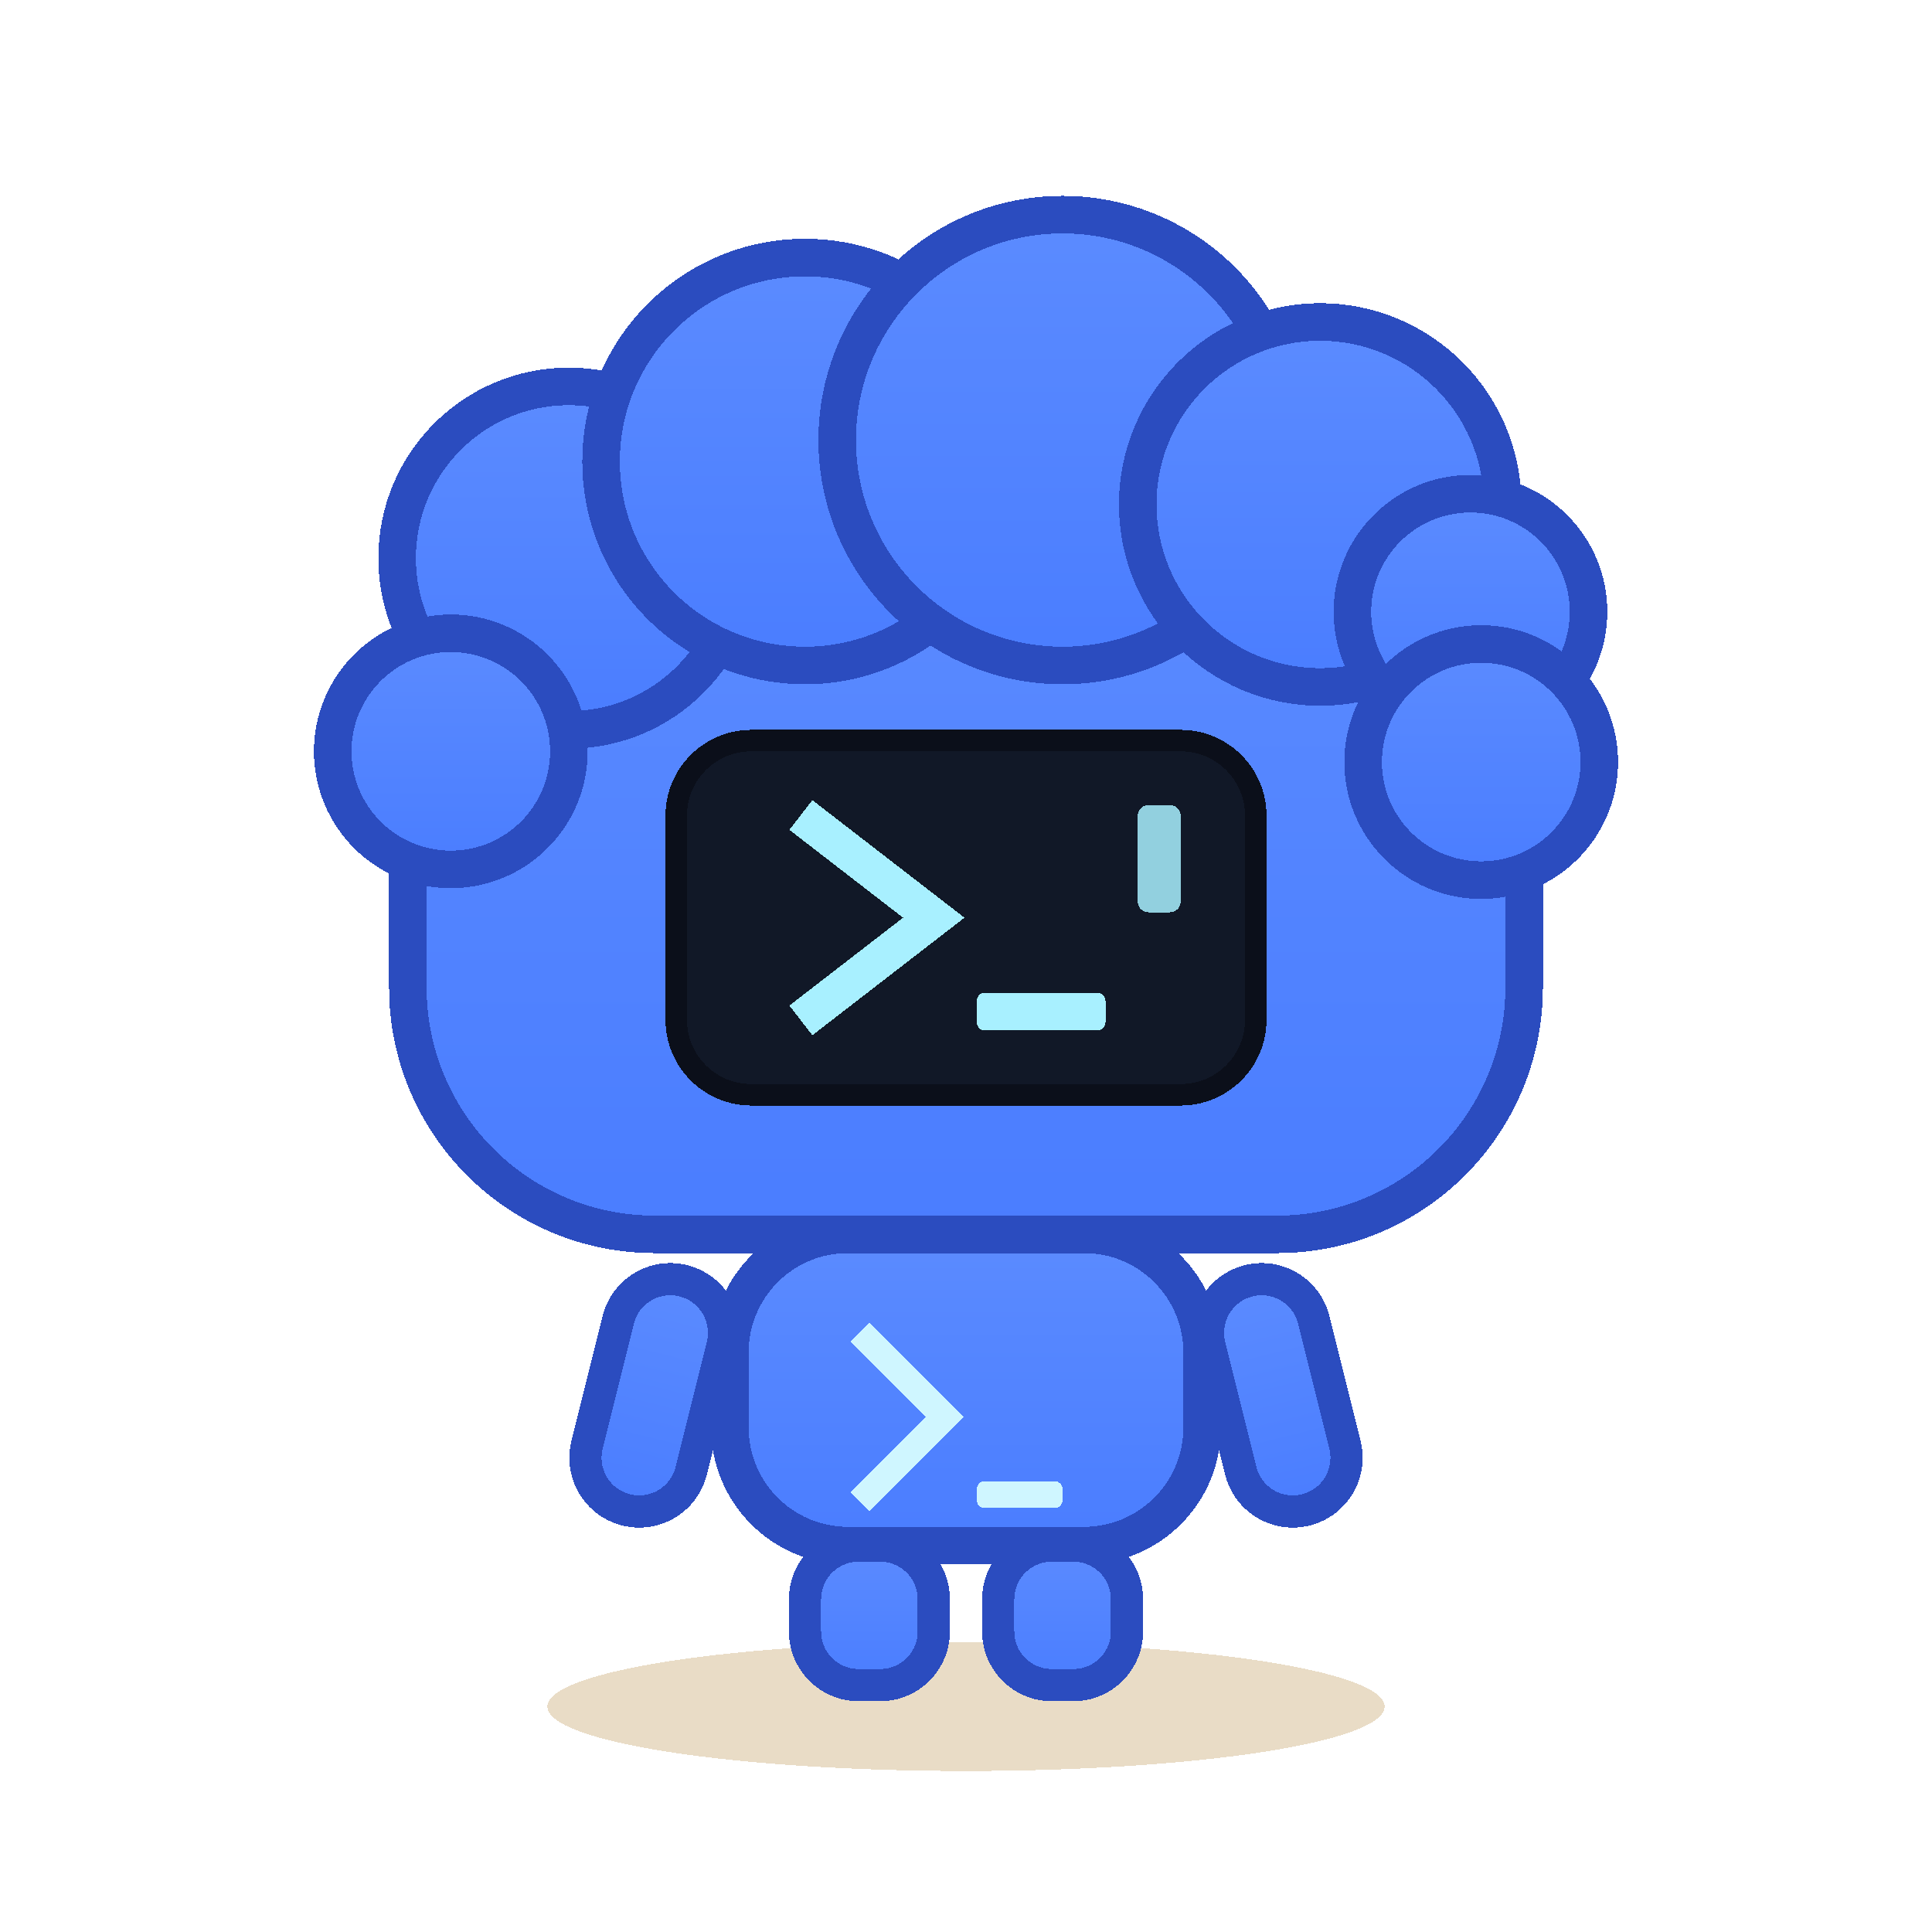
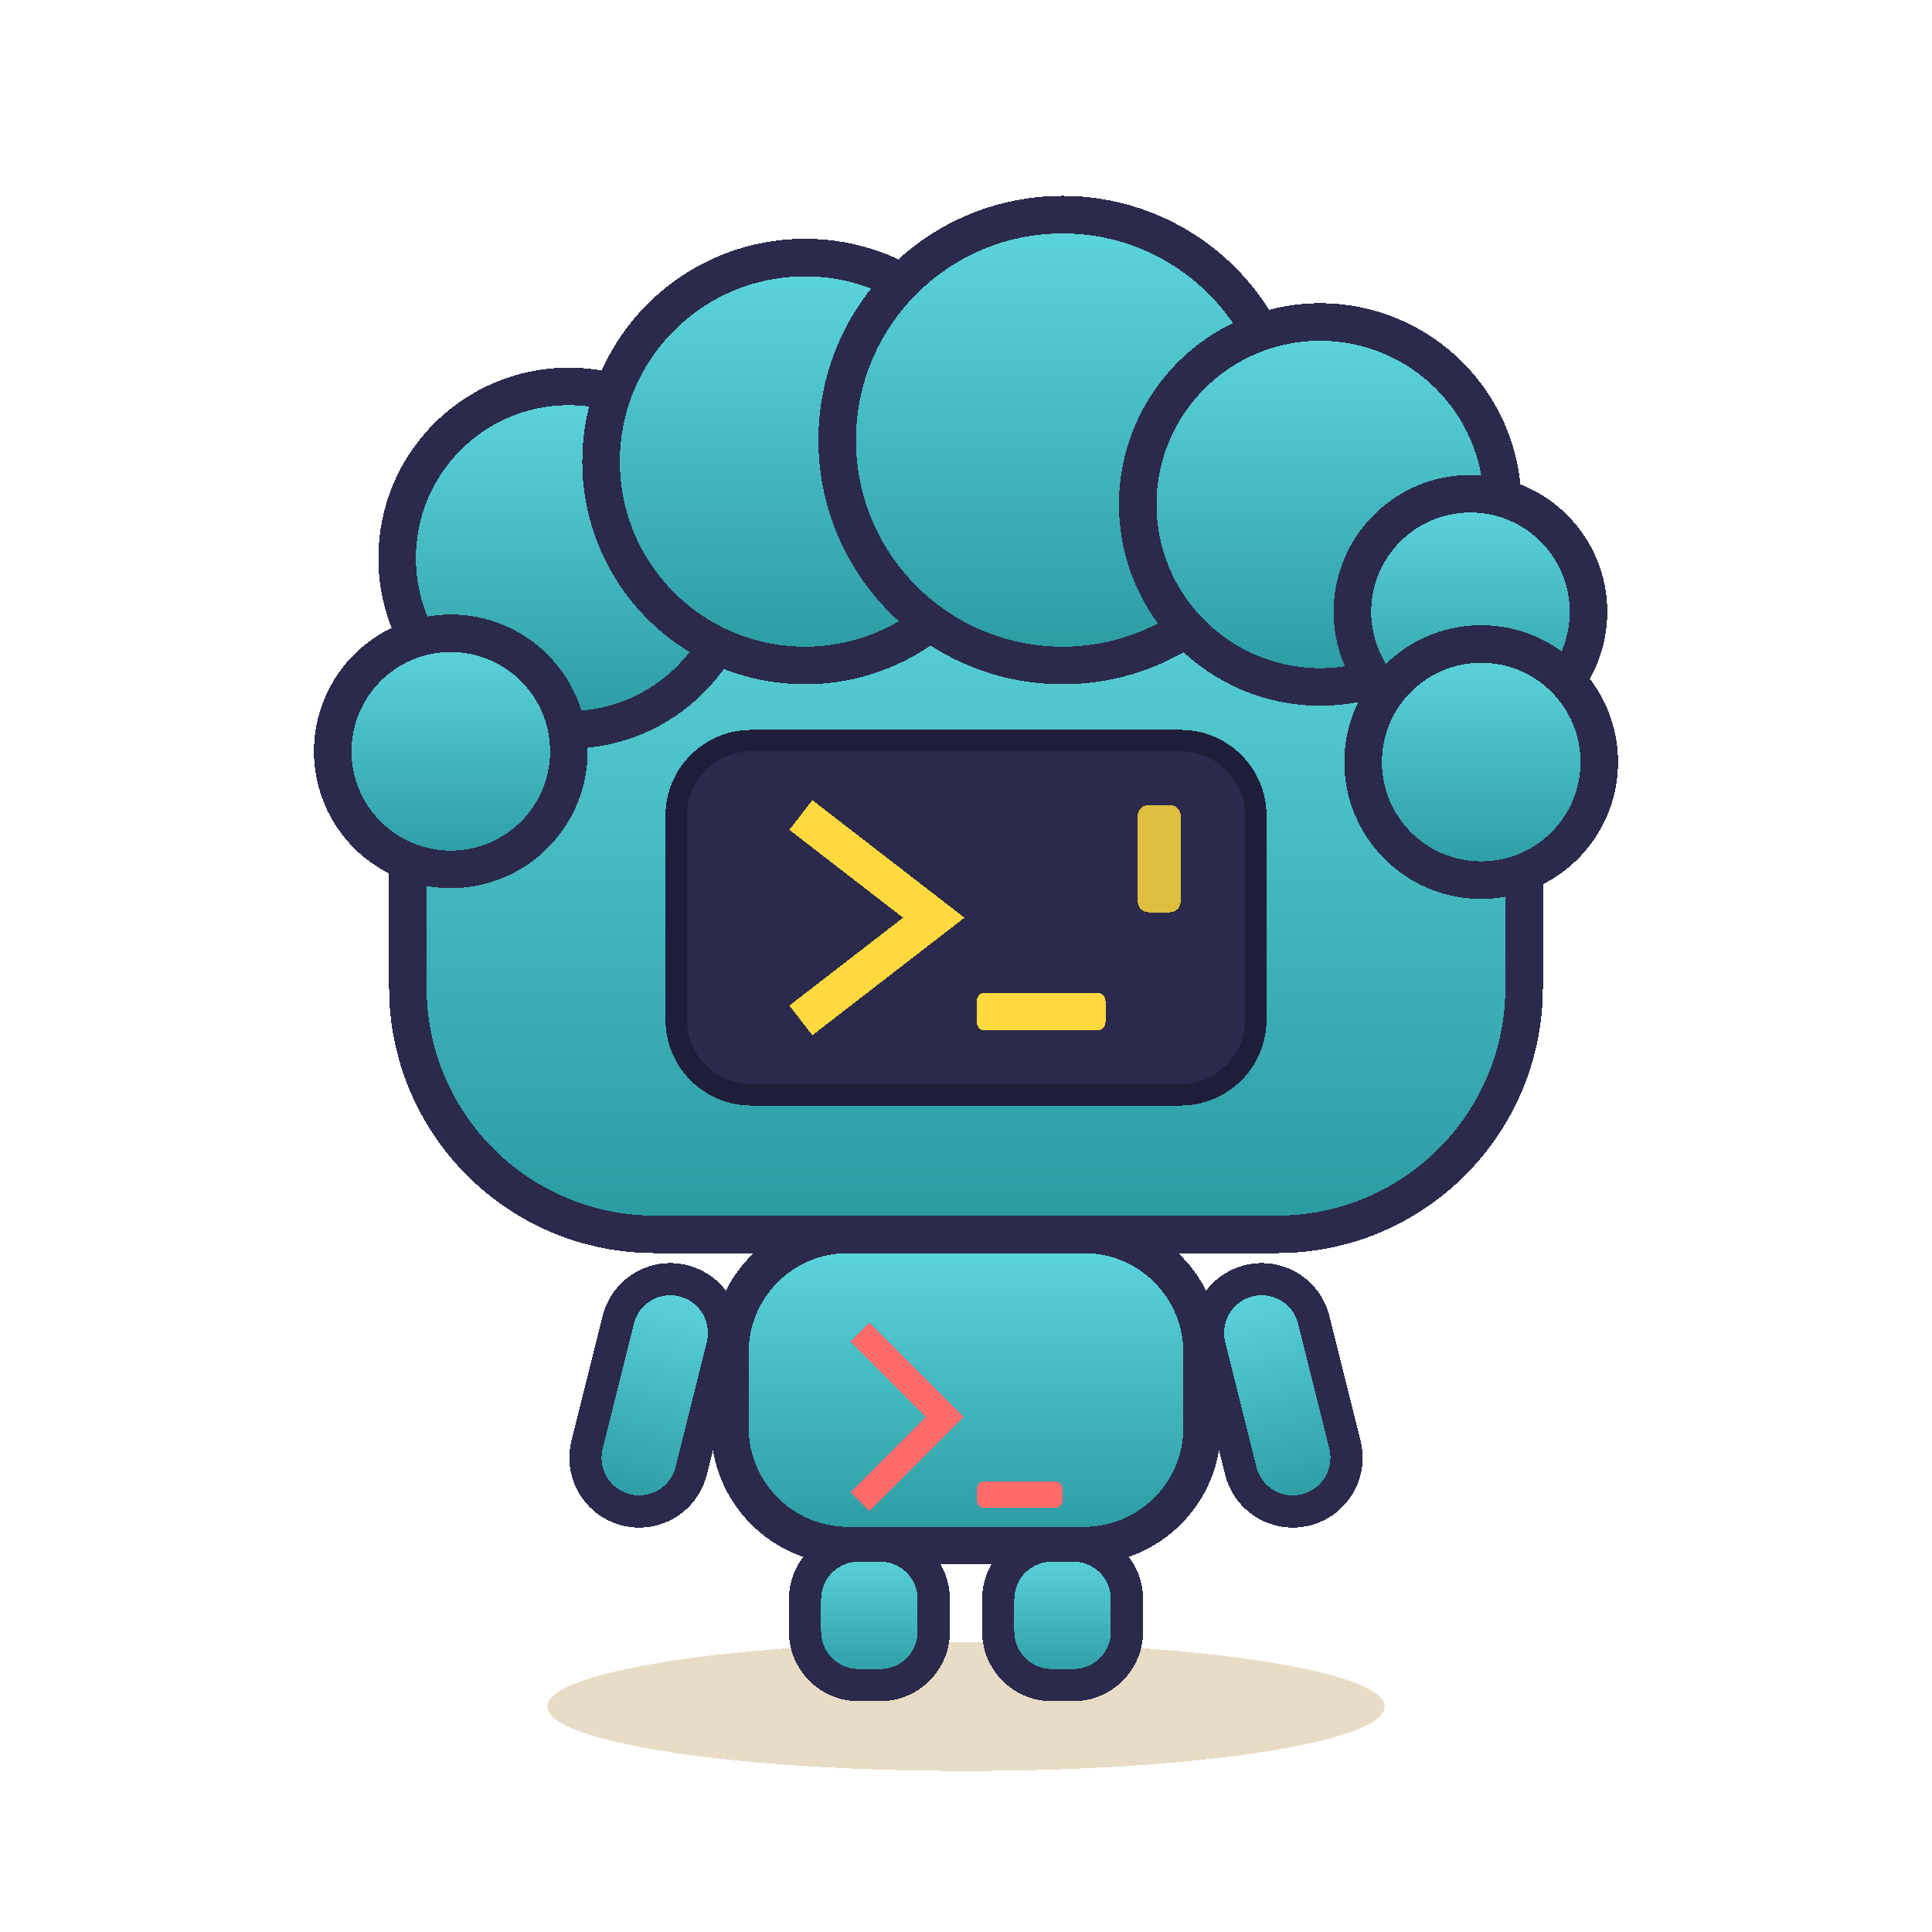
<svg xmlns="http://www.w3.org/2000/svg" viewBox="0 0 360 360" shape-rendering="crispEdges" role="img" aria-label="น้องบอทหัวเมฆ หน้าจอเทอร์มินัล">
  <defs>
    <linearGradient id="nBlue" x1="0" y1="0" x2="0" y2="1">
-       <stop offset="0" stop-color="#5B8BFF" />
-       <stop offset="1" stop-color="#4A7DFF" />
+       <stop offset="0" stop-color="#5ED6DD" />
+       <stop offset="1" stop-color="#2A9AA1" />
    </linearGradient>
  </defs>
  <ellipse cx="180" cy="318" rx="78" ry="12" fill="#E9DCC6" />
-   <g fill="url(#nBlue)" stroke="#2B4CBF" stroke-width="7" stroke-linejoin="round">
+   <g fill="url(#nBlue)" stroke="#2B2A4C" stroke-width="7" stroke-linejoin="round">
    <rect x="76" y="96" width="208" height="134" rx="46" />
    <circle cx="106" cy="104" r="32" />
    <circle cx="150" cy="86" r="38" />
    <circle cx="198" cy="82" r="42" />
    <circle cx="246" cy="94" r="34" />
    <circle cx="274" cy="114" r="22" />
    <circle cx="84" cy="140" r="22" />
    <circle cx="276" cy="142" r="22" />
  </g>
-   <rect x="126" y="138" width="108" height="66" rx="14" fill="#111827" stroke="#0B0F1A" stroke-width="4" />
+   <rect x="126" y="138" width="108" height="66" rx="14" fill="#2B2A4C" stroke="#1F1E3A" stroke-width="4" />
  <g>
-     <path d="M152 154 L174 171 L152 188" stroke="#A8F0FF" stroke-width="7" fill="none" stroke-linecap="square" stroke-linejoin="miter" />
-     <rect x="182" y="185" width="24" height="7" rx="1.5" fill="#A8F0FF" />
-     <rect x="212" y="150" width="8" height="20" rx="2" fill="#A8F0FF" opacity="0.85" />
+     <path d="M152 154 L174 171 L152 188" stroke="#FFD93D" stroke-width="7" fill="none" stroke-linecap="square" stroke-linejoin="miter" />
+     <rect x="182" y="185" width="24" height="7" rx="1.5" fill="#FFD93D" />
+     <rect x="212" y="150" width="8" height="20" rx="2" fill="#FFD93D" opacity="0.85" />
  </g>
-   <g fill="url(#nBlue)" stroke="#2B4CBF" stroke-width="6" stroke-linejoin="round">
+   <g fill="url(#nBlue)" stroke="#2B2A4C" stroke-width="6" stroke-linejoin="round">
    <rect x="112" y="238" width="20" height="44" rx="10" transform="rotate(14 122 260)" />
    <rect x="228" y="238" width="20" height="44" rx="10" transform="rotate(-14 238 260)" />
  </g>
-   <rect x="136" y="230" width="88" height="58" rx="22" fill="url(#nBlue)" stroke="#2B4CBF" stroke-width="7" />
+   <rect x="136" y="230" width="88" height="58" rx="22" fill="url(#nBlue)" stroke="#2B2A4C" stroke-width="7" />
  <g>
-     <path d="M162 250 L176 264 L162 278" stroke="#CFF6FF" stroke-width="5" fill="none" stroke-linecap="square" />
-     <rect x="182" y="276" width="16" height="5" rx="1.5" fill="#CFF6FF" />
+     <path d="M162 250 L176 264 L162 278" stroke="#FF6B6B" stroke-width="5" fill="none" stroke-linecap="square" />
+     <rect x="182" y="276" width="16" height="5" rx="1.5" fill="#FF6B6B" />
  </g>
-   <g fill="url(#nBlue)" stroke="#2B4CBF" stroke-width="6" stroke-linejoin="round">
+   <g fill="url(#nBlue)" stroke="#2B2A4C" stroke-width="6" stroke-linejoin="round">
    <rect x="150" y="288" width="24" height="26" rx="10" />
    <rect x="186" y="288" width="24" height="26" rx="10" />
  </g>
</svg>
